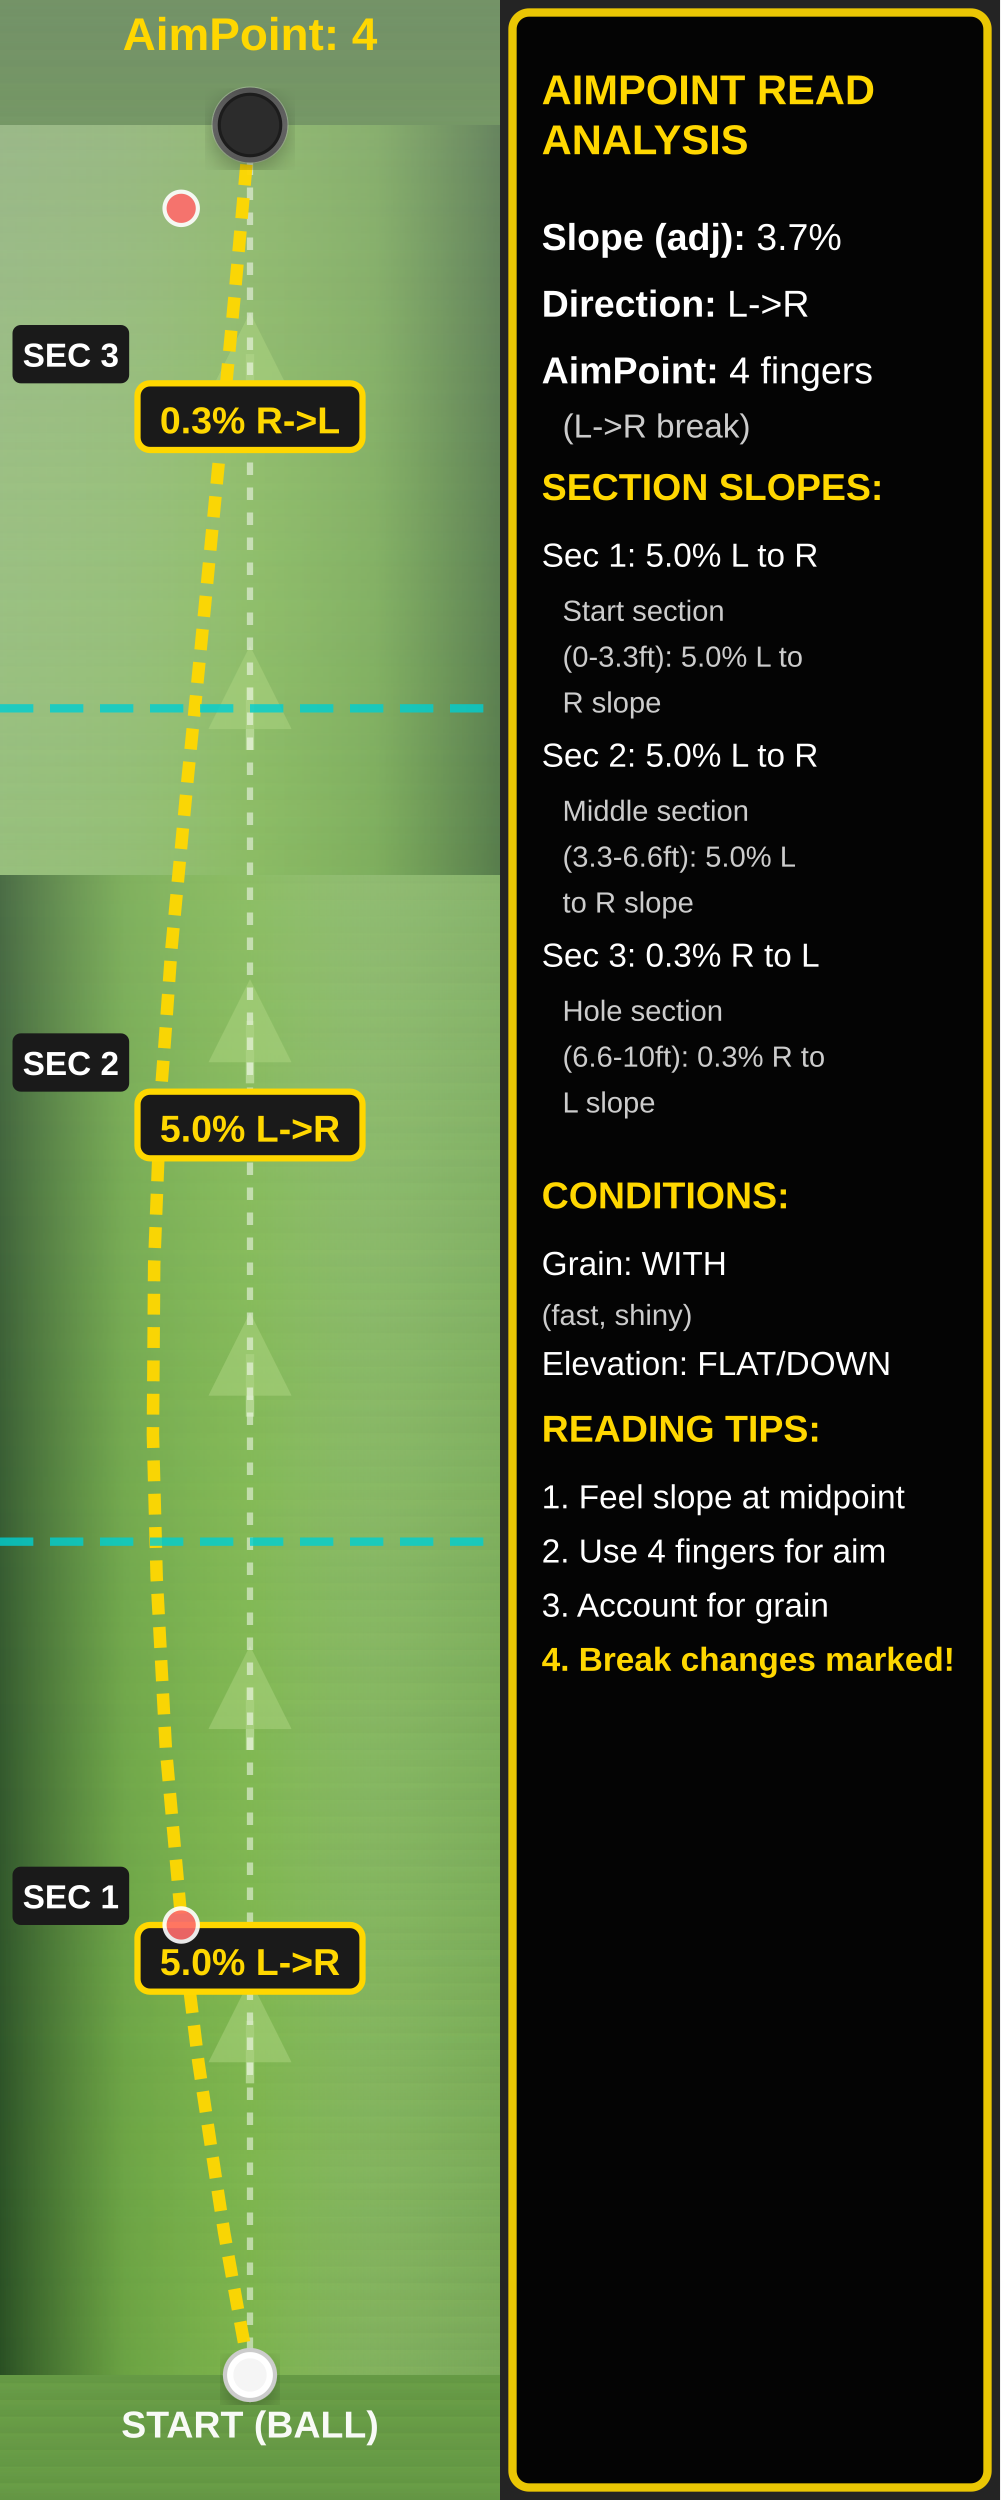
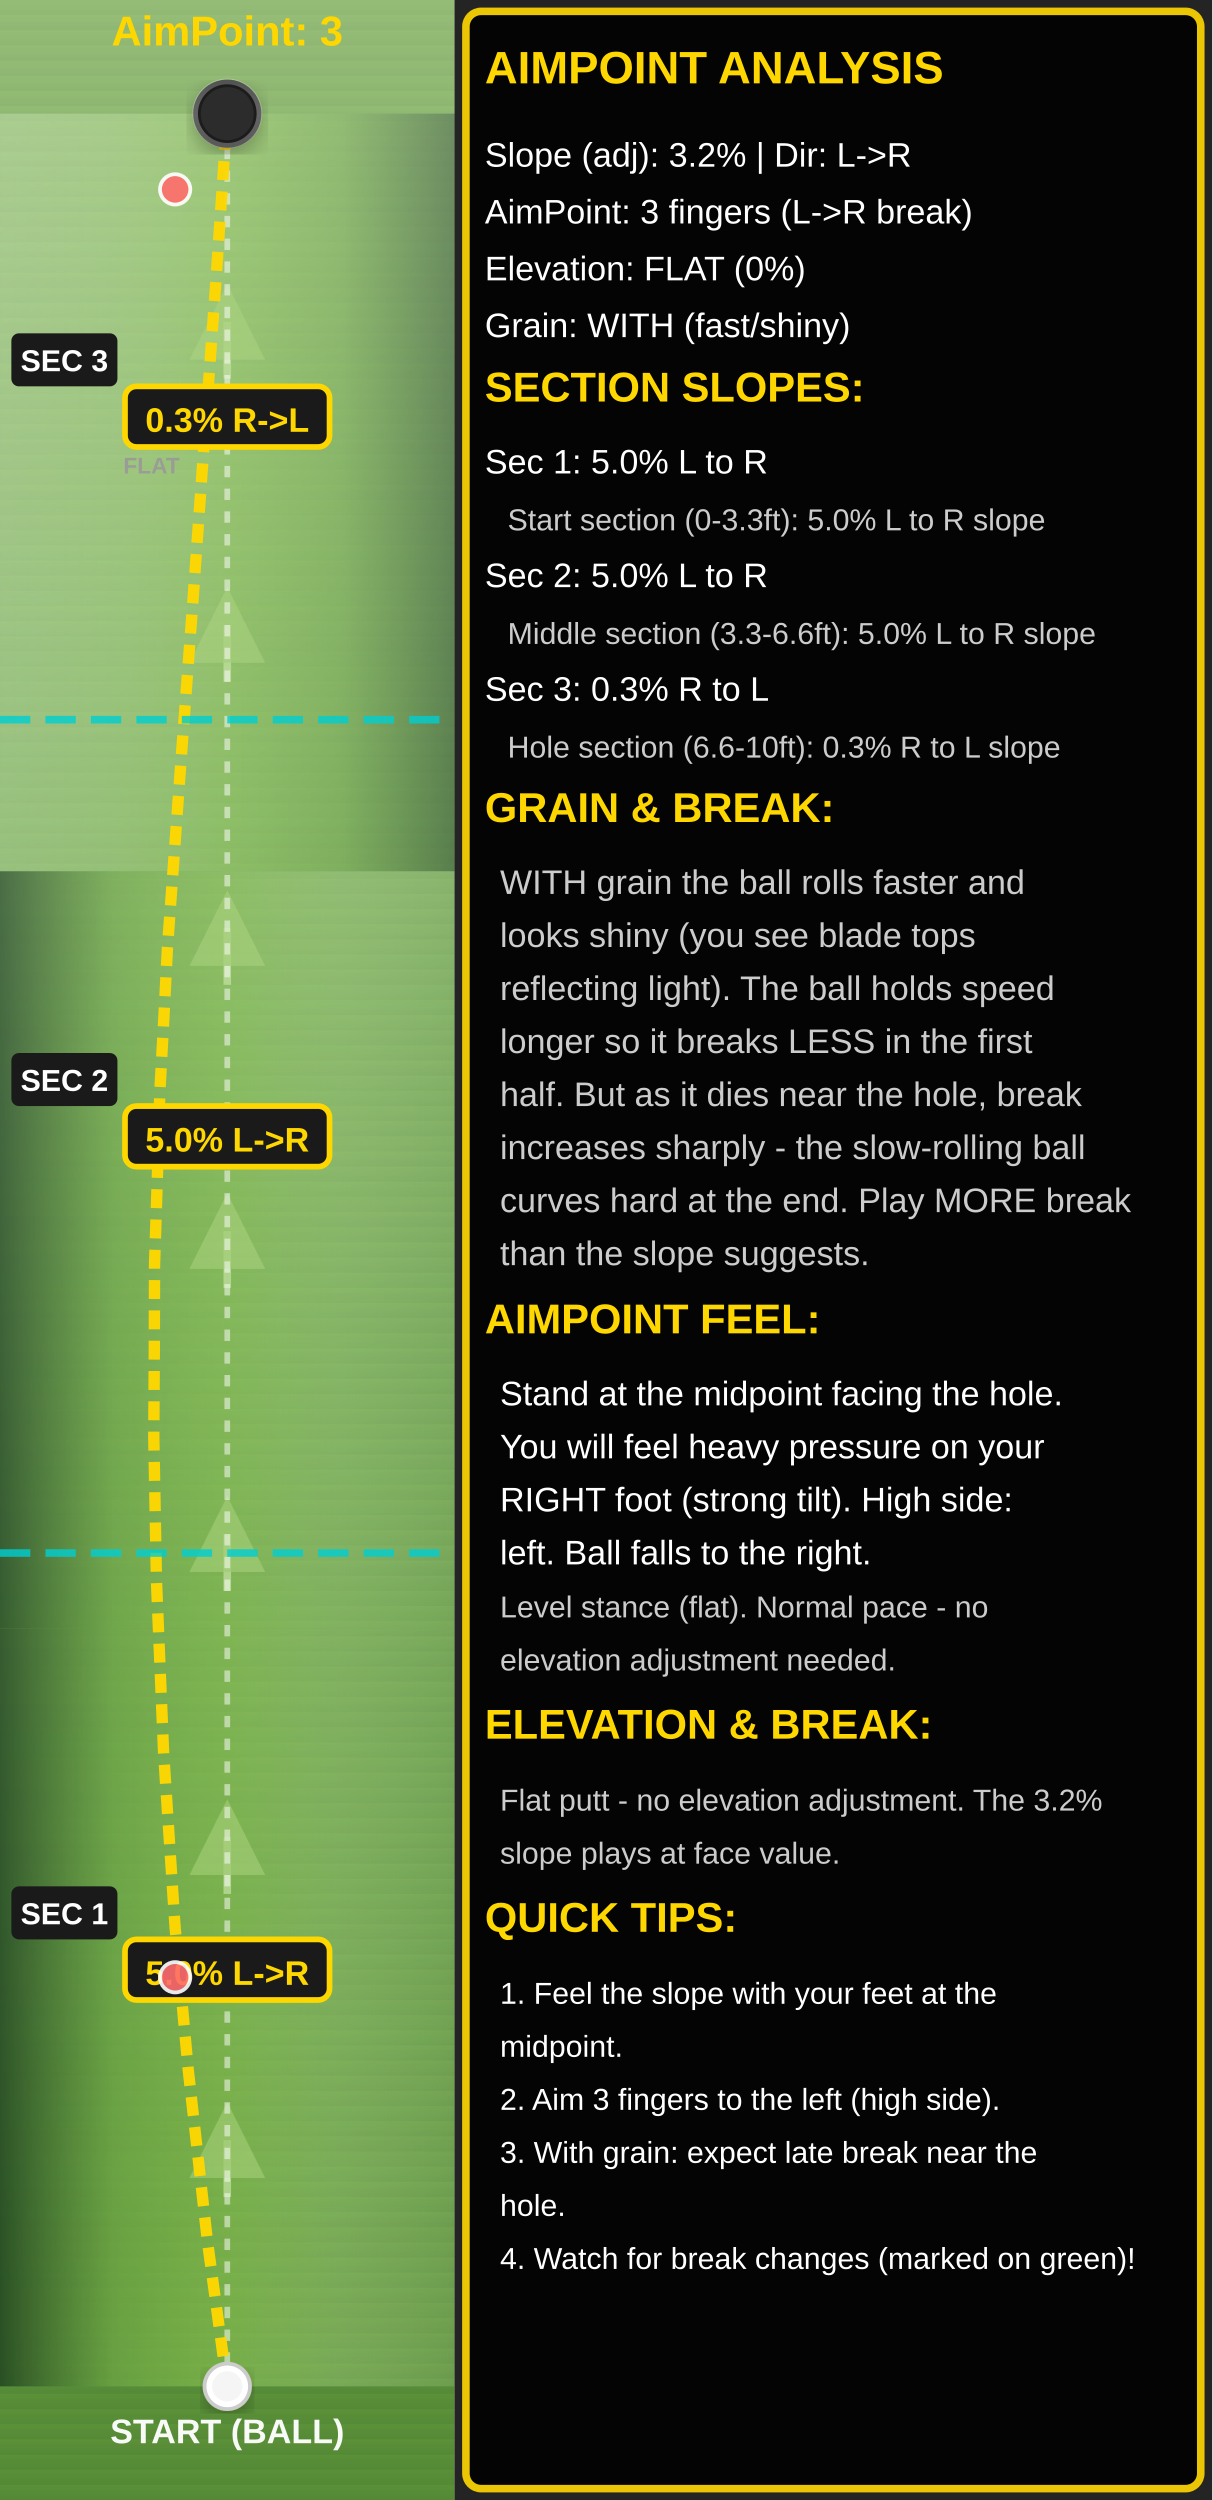
- <svg xmlns="http://www.w3.org/2000/svg" width="240" height="600">
+ <svg xmlns="http://www.w3.org/2000/svg" width="320" height="660">
  <defs>
    <linearGradient id="baseGreen" x1="0%" y1="0%" x2="0%" y2="100%">
      <stop offset="0%" style="stop-color:#689F38;stop-opacity:1" />
      <stop offset="50%" style="stop-color:#558B2F;stop-opacity:1" />
      <stop offset="100%" style="stop-color:#4A7C27;stop-opacity:1" />
    </linearGradient>
    <linearGradient id="grainGradient" x1="0%" y1="0%" x2="0%" y2="100%">
      <stop offset="0%" style="stop-color:#E8F5E9;stop-opacity:0.6" />
      <stop offset="30%" style="stop-color:#C8E6C9;stop-opacity:0.5" />
      <stop offset="60%" style="stop-color:#A5D6A7;stop-opacity:0.35" />
      <stop offset="100%" style="stop-color:#81C784;stop-opacity:0.2" />
    </linearGradient>
    <linearGradient id="elevationGradient" x1="0%" y1="0%" x2="0%" y2="100%">
-       <stop offset="0%" style="stop-color:#1B3D14;stop-opacity:1.0" />
-       <stop offset="20%" style="stop-color:#4A7C27;stop-opacity:0.85" />
-       <stop offset="50%" style="stop-color:#689F38;stop-opacity:0.6" />
-       <stop offset="80%" style="stop-color:#8BC34A;stop-opacity:0.4" />
-       <stop offset="100%" style="stop-color:#AED581;stop-opacity:0.3" />
+       <stop offset="0%" style="stop-color:#689F38;stop-opacity:0.15" />
+       <stop offset="100%" style="stop-color:#689F38;stop-opacity:0.15" />
    </linearGradient>
    <linearGradient id="breakGradientSec1" x1="0%" y1="0%" x2="100%" y2="0%">
      <stop offset="0%" style="stop-color:#1B3D14;stop-opacity:1.0" />
      <stop offset="25%" style="stop-color:#689F38;stop-opacity:0.8" />
      <stop offset="50%" style="stop-color:#8BC34A;stop-opacity:0.6" />
      <stop offset="75%" style="stop-color:#AED581;stop-opacity:0.4" />
      <stop offset="100%" style="stop-color:#C5E1A5;stop-opacity:0.2" />
    </linearGradient>
    <linearGradient id="breakGradientSec2" x1="0%" y1="0%" x2="100%" y2="0%">
      <stop offset="0%" style="stop-color:#1B3D14;stop-opacity:1.0" />
      <stop offset="25%" style="stop-color:#689F38;stop-opacity:0.8" />
      <stop offset="50%" style="stop-color:#8BC34A;stop-opacity:0.6" />
      <stop offset="75%" style="stop-color:#AED581;stop-opacity:0.4" />
      <stop offset="100%" style="stop-color:#C5E1A5;stop-opacity:0.2" />
    </linearGradient>
    <linearGradient id="breakGradientSec3" x1="0%" y1="0%" x2="100%" y2="0%">
      <stop offset="0%" style="stop-color:#C5E1A5;stop-opacity:0.41" />
      <stop offset="25%" style="stop-color:#AED581;stop-opacity:0.472" />
      <stop offset="50%" style="stop-color:#8BC34A;stop-opacity:0.565" />
      <stop offset="75%" style="stop-color:#689F38;stop-opacity:0.642" />
      <stop offset="100%" style="stop-color:#1B3D14;stop-opacity:0.72" />
    </linearGradient>
    <linearGradient id="holeGrainGradient" x1="50%" y1="0%" x2="50%" y2="100%">
      <stop offset="0%" style="stop-color:#FFFFFF;stop-opacity:0.3" />
      <stop offset="50%" style="stop-color:#CCCCCC;stop-opacity:0.5" />
      <stop offset="100%" style="stop-color:#999999;stop-opacity:0.6" />
    </linearGradient>
    <filter id="shadow">
      <feDropShadow dx="0" dy="2" stdDeviation="3" flood-opacity="0.3" />
    </filter>
    <marker id="arrowhead-grain" markerWidth="10" markerHeight="10" refX="5" refY="5" orient="auto">
      <polygon points="0,0 10,5 0,10" fill="#AED581" opacity="0.7" />
    </marker>
+     <marker id="arrowhead-elev-up" markerWidth="8" markerHeight="8" refX="4" refY="8" orient="0">
+       <polygon points="4,0 8,8 0,8" fill="#FFA726" opacity="0.85" />
+     </marker>
+     <marker id="arrowhead-elev-down" markerWidth="8" markerHeight="8" refX="4" refY="0" orient="0">
+       <polygon points="0,0 8,0 4,8" fill="#4FC3F7" opacity="0.85" />
+     </marker>
    <pattern id="grassTexture" x="0" y="0" width="4" height="4" patternUnits="userSpaceOnUse">
      <rect width="4" height="4" fill="url(#baseGreen)" opacity="0.95" />
      <line x1="0" y1="2" x2="4" y2="2" stroke="#5A9B3F" stroke-width="0.5" opacity="0.3" />
    </pattern>
  </defs>
-   <rect width="120" height="600" fill="url(#baseGreen)" />
-   <rect width="120" height="600" fill="url(#grassTexture)" opacity="0.3" />
-   <rect width="120" height="600" fill="url(#elevationGradient)" opacity="0.7" />
-   <rect x="0" y="390.0" width="120" height="180.0" fill="url(#breakGradientSec1)" opacity="1.0" />
-   <rect x="0" y="210.0" width="120" height="180.0" fill="url(#breakGradientSec2)" opacity="1.0" />
-   <rect x="0" y="30" width="120" height="180.0" fill="url(#breakGradientSec3)" opacity="1.0" />
-   <rect width="120" height="600" fill="url(#grainGradient)" opacity="0.6" />
+   <rect width="120" height="660" fill="url(#baseGreen)" />
+   <rect width="120" height="660" fill="url(#grassTexture)" opacity="0.3" />
+   <rect width="120" height="660" fill="url(#elevationGradient)" opacity="0.7" />
+   <rect x="0" y="430.0" width="120" height="200.0" fill="url(#breakGradientSec1)" opacity="1.0" />
+   <rect x="0" y="230.0" width="120" height="200.0" fill="url(#breakGradientSec2)" opacity="1.0" />
+   <rect x="0" y="30" width="120" height="200.0" fill="url(#breakGradientSec3)" opacity="1.0" />
+   <rect width="120" height="660" fill="url(#grainGradient)" opacity="0.6" />
  <line x1="60.0" y1="100" x2="60.0" y2="85" stroke="#C5E1A5" stroke-width="2" opacity="0.7" marker-end="url(#arrowhead-grain)" />
  <line x1="60.0" y1="180" x2="60.0" y2="165" stroke="#C5E1A5" stroke-width="2" opacity="0.7" marker-end="url(#arrowhead-grain)" />
  <line x1="60.0" y1="260" x2="60.0" y2="245" stroke="#C5E1A5" stroke-width="2" opacity="0.7" marker-end="url(#arrowhead-grain)" />
  <line x1="60.0" y1="340" x2="60.0" y2="325" stroke="#C5E1A5" stroke-width="2" opacity="0.7" marker-end="url(#arrowhead-grain)" />
  <line x1="60.0" y1="420" x2="60.0" y2="405" stroke="#C5E1A5" stroke-width="2" opacity="0.7" marker-end="url(#arrowhead-grain)" />
  <line x1="60.0" y1="500" x2="60.0" y2="485" stroke="#C5E1A5" stroke-width="2" opacity="0.7" marker-end="url(#arrowhead-grain)" />
-   <line x1="60.0" y1="570" x2="60.0" y2="30.0" stroke="#FFFFFF" stroke-width="1.5" stroke-dasharray="3,3" opacity="0.5" />
-   <path d="M 60.0 570.0 C 57.9 558.7, 55.8 547.1, 53.8 535.8 C 51.7 522.3, 49.6 508.3, 47.6 494.8 C 46.2 483.5, 44.8 471.9, 43.5 460.6 C 42.3 447.1, 41.0 433.2, 39.8 419.6 C 39.1 406.1, 38.3 392.1, 37.6 378.6 C 37.3 367.3, 37.0 355.7, 36.7 344.4 C 36.8 330.9, 36.9 317.0, 37.0 303.4 C 37.5 289.9, 38.1 275.9, 38.6 262.4 C 39.5 251.1, 40.3 239.5, 41.1 228.2 C 42.4 214.7, 43.7 200.7, 45.0 187.2 C 46.4 173.7, 47.8 159.7, 49.1 146.2 C 50.2 134.9, 51.3 123.3, 52.4 112.0 C 53.7 98.5, 55.0 84.5, 56.3 71.0 C 57.5 57.5, 58.8 43.5, 60.0 30.0" stroke="#FFD700" stroke-width="3" fill="none" stroke-dasharray="5,3" opacity="0.95" />
-   <line x1="0" y1="370.0" x2="120" y2="370.0" stroke="#00CED1" stroke-width="2" opacity="0.8" stroke-dasharray="8,4" />
-   <line x1="0" y1="170.0" x2="120" y2="170.0" stroke="#00CED1" stroke-width="2" opacity="0.8" stroke-dasharray="8,4" />
-   <rect x="3" y="448.0" width="28" height="14" fill="#1A1A1A" rx="2" />
-   <text x="17" y="458.0" font-family="Arial, sans-serif" font-size="8" fill="#FFFFFF" text-anchor="middle" font-weight="bold">SEC 1</text>
-   <rect x="33.0" y="462.0" width="54" height="16" fill="#1A1A1A" rx="3" stroke="#FFD700" stroke-width="1.5" />
-   <text x="60.0" y="474.0" font-family="Arial, sans-serif" font-size="9" fill="#FFD700" text-anchor="middle" font-weight="bold">5.0% L-&gt;R</text>
-   <rect x="3" y="248.0" width="28" height="14" fill="#1A1A1A" rx="2" />
-   <text x="17" y="258.0" font-family="Arial, sans-serif" font-size="8" fill="#FFFFFF" text-anchor="middle" font-weight="bold">SEC 2</text>
-   <rect x="33.0" y="262.0" width="54" height="16" fill="#1A1A1A" rx="3" stroke="#FFD700" stroke-width="1.5" />
-   <text x="60.0" y="274.0" font-family="Arial, sans-serif" font-size="9" fill="#FFD700" text-anchor="middle" font-weight="bold">5.0% L-&gt;R</text>
-   <rect x="3" y="78.0" width="28" height="14" fill="#1A1A1A" rx="2" />
-   <text x="17" y="88.0" font-family="Arial, sans-serif" font-size="8" fill="#FFFFFF" text-anchor="middle" font-weight="bold">SEC 3</text>
-   <rect x="33.0" y="92.0" width="54" height="16" fill="#1A1A1A" rx="3" stroke="#FFD700" stroke-width="1.5" />
-   <text x="60.0" y="104.0" font-family="Arial, sans-serif" font-size="9" fill="#FFD700" text-anchor="middle" font-weight="bold">0.3% R-&gt;L</text>
-   <circle cx="43.486" cy="462" r="4" fill="#FF6B6B" opacity="0.9" stroke="#FFFFFF" stroke-width="1" />
-   <circle cx="43.486" cy="50" r="4" fill="#FF6B6B" opacity="0.9" stroke="#FFFFFF" stroke-width="1" />
-   <text x="60.0" y="12" font-family="Arial, sans-serif" font-size="11" fill="#FFD700" text-anchor="middle" font-weight="bold">AimPoint: 4</text>
+   <line x1="60.0" y1="580" x2="60.0" y2="565" stroke="#C5E1A5" stroke-width="2" opacity="0.7" marker-end="url(#arrowhead-grain)" />
+   <text x="40.0" y="125" font-family="Arial, sans-serif" font-size="6" fill="#999999" text-anchor="middle" font-weight="bold" opacity="0.9">FLAT</text>
+   <line x1="60.0" y1="630" x2="60.0" y2="30.0" stroke="#FFFFFF" stroke-width="1.5" stroke-dasharray="3,3" opacity="0.5" />
+   <path d="M 60.0 630.0 C 58.3 617.5, 56.5 604.6, 54.8 592.0 C 53.1 577.0, 51.4 561.5, 49.7 546.5 C 48.5 533.9, 47.4 521.0, 46.2 508.5 C 45.2 493.4, 44.2 477.9, 43.2 462.9 C 42.6 447.9, 41.9 432.4, 41.3 417.3 C 41.1 404.8, 40.8 391.9, 40.6 379.4 C 40.7 364.3, 40.8 348.8, 40.8 333.8 C 41.3 318.8, 41.8 303.3, 42.2 288.2 C 42.9 275.7, 43.6 262.8, 44.2 250.3 C 45.3 235.2, 46.4 219.7, 47.5 204.7 C 48.6 189.6, 49.8 174.2, 50.9 159.1 C 51.8 146.6, 52.7 133.7, 53.6 121.1 C 54.7 106.1, 55.8 90.6, 56.9 75.6 C 57.9 60.5, 59.0 45.0, 60.0 30.0" stroke="#FFD700" stroke-width="3" fill="none" stroke-dasharray="5,3" opacity="0.95" />
+   <line x1="0" y1="410.0" x2="120" y2="410.0" stroke="#00CED1" stroke-width="2" opacity="0.8" stroke-dasharray="8,4" />
+   <line x1="0" y1="190.0" x2="120" y2="190.0" stroke="#00CED1" stroke-width="2" opacity="0.8" stroke-dasharray="8,4" />
+   <rect x="3" y="498.0" width="28" height="14" fill="#1A1A1A" rx="2" />
+   <text x="17" y="508.0" font-family="Arial, sans-serif" font-size="8" fill="#FFFFFF" text-anchor="middle" font-weight="bold">SEC 1</text>
+   <rect x="33.0" y="512.0" width="54" height="16" fill="#1A1A1A" rx="3" stroke="#FFD700" stroke-width="1.5" />
+   <text x="60.0" y="524.0" font-family="Arial, sans-serif" font-size="9" fill="#FFD700" text-anchor="middle" font-weight="bold">5.0% L-&gt;R</text>
+   <rect x="3" y="278.0" width="28" height="14" fill="#1A1A1A" rx="2" />
+   <text x="17" y="288.0" font-family="Arial, sans-serif" font-size="8" fill="#FFFFFF" text-anchor="middle" font-weight="bold">SEC 2</text>
+   <rect x="33.0" y="292.0" width="54" height="16" fill="#1A1A1A" rx="3" stroke="#FFD700" stroke-width="1.5" />
+   <text x="60.0" y="304.0" font-family="Arial, sans-serif" font-size="9" fill="#FFD700" text-anchor="middle" font-weight="bold">5.0% L-&gt;R</text>
+   <rect x="3" y="88.0" width="28" height="14" fill="#1A1A1A" rx="2" />
+   <text x="17" y="98.0" font-family="Arial, sans-serif" font-size="8" fill="#FFFFFF" text-anchor="middle" font-weight="bold">SEC 3</text>
+   <rect x="33.0" y="102.0" width="54" height="16" fill="#1A1A1A" rx="3" stroke="#FFD700" stroke-width="1.5" />
+   <text x="60.0" y="114.0" font-family="Arial, sans-serif" font-size="9" fill="#FFD700" text-anchor="middle" font-weight="bold">0.3% R-&gt;L</text>
+   <circle cx="46.239" cy="522" r="4" fill="#FF6B6B" opacity="0.9" stroke="#FFFFFF" stroke-width="1" />
+   <circle cx="46.239" cy="50" r="4" fill="#FF6B6B" opacity="0.9" stroke="#FFFFFF" stroke-width="1" />
+   <text x="60.0" y="12" font-family="Arial, sans-serif" font-size="11" fill="#FFD700" text-anchor="middle" font-weight="bold">AimPoint: 3</text>
  <circle cx="60.0" cy="30.0" r="9" fill="#1A1A1A" filter="url(#shadow)" />
  <circle cx="60.0" cy="30.0" r="7" fill="#2C2C2C" />
  <circle cx="60.0" cy="30.0" r="8.5" fill="none" stroke="url(#holeGrainGradient)" stroke-width="1.5" opacity="0.8" />
-   <circle cx="60.0" cy="570" r="6" fill="#FFFFFF" stroke="#CCCCCC" stroke-width="1" filter="url(#shadow)" />
-   <circle cx="60.0" cy="570" r="4" fill="#F5F5F5" />
-   <text x="60.0" y="585" font-family="Arial, sans-serif" font-size="9" fill="#FFFFFF" text-anchor="middle" font-weight="bold" opacity="0.95">START (BALL)</text>
-   <rect x="120" y="0" width="120" height="600" fill="#1A1A1A" opacity="0.95" />
-   <rect x="123" y="3" width="114" height="594" fill="#000000" opacity="0.9" rx="4" stroke="#FFD700" stroke-width="2" />
-   <text x="130" y="25" font-family="Arial, sans-serif" font-size="10" fill="#FFD700" font-weight="bold">AIMPOINT READ</text>
-   <text x="130" y="37" font-family="Arial, sans-serif" font-size="10" fill="#FFD700" font-weight="bold">ANALYSIS</text>
-   <text x="130" y="60" font-family="Arial, sans-serif" font-size="9" fill="#FFFFFF">
-     <tspan font-weight="bold">Slope (adj):</tspan> 3.7%</text>
-   <text x="130" y="76" font-family="Arial, sans-serif" font-size="9" fill="#FFFFFF">
-     <tspan font-weight="bold">Direction:</tspan> L-&gt;R</text>
-   <text x="130" y="92" font-family="Arial, sans-serif" font-size="9" fill="#FFFFFF">
-     <tspan font-weight="bold">AimPoint:</tspan> 4 fingers</text>
-   <text x="135" y="105" font-family="Arial, sans-serif" font-size="8" fill="#CCCCCC">(L-&gt;R break)</text>
-   <text x="130" y="120" font-family="Arial, sans-serif" font-size="9" fill="#FFD700" font-weight="bold">SECTION SLOPES:</text>
-   <text x="130" y="136" font-family="Arial, sans-serif" font-size="8" fill="#FFFFFF">Sec 1: 5.0% L to R</text>
-   <text x="135" y="149" font-family="Arial, sans-serif" font-size="7" fill="#CCCCCC">Start section</text>
-   <text x="135" y="160" font-family="Arial, sans-serif" font-size="7" fill="#CCCCCC">(0-3.3ft): 5.0% L to</text>
-   <text x="135" y="171" font-family="Arial, sans-serif" font-size="7" fill="#CCCCCC">R slope</text>
-   <text x="130" y="184" font-family="Arial, sans-serif" font-size="8" fill="#FFFFFF">Sec 2: 5.0% L to R</text>
-   <text x="135" y="197" font-family="Arial, sans-serif" font-size="7" fill="#CCCCCC">Middle section</text>
-   <text x="135" y="208" font-family="Arial, sans-serif" font-size="7" fill="#CCCCCC">(3.3-6.6ft): 5.0% L</text>
-   <text x="135" y="219" font-family="Arial, sans-serif" font-size="7" fill="#CCCCCC">to R slope</text>
-   <text x="130" y="232" font-family="Arial, sans-serif" font-size="8" fill="#FFFFFF">Sec 3: 0.3% R to L</text>
-   <text x="135" y="245" font-family="Arial, sans-serif" font-size="7" fill="#CCCCCC">Hole section</text>
-   <text x="135" y="256" font-family="Arial, sans-serif" font-size="7" fill="#CCCCCC">(6.6-10ft): 0.3% R to</text>
-   <text x="135" y="267" font-family="Arial, sans-serif" font-size="7" fill="#CCCCCC">L slope</text>
-   <text x="130" y="290" font-family="Arial, sans-serif" font-size="9" fill="#FFD700" font-weight="bold">CONDITIONS:</text>
-   <text x="130" y="306" font-family="Arial, sans-serif" font-size="8" fill="#FFFFFF">Grain: WITH</text>
-   <text x="130" y="318" font-family="Arial, sans-serif" font-size="7" fill="#CCCCCC">(fast, shiny)</text>
-   <text x="130" y="330" font-family="Arial, sans-serif" font-size="8" fill="#FFFFFF">Elevation: FLAT/DOWN</text>
-   <text x="130" y="346" font-family="Arial, sans-serif" font-size="9" fill="#FFD700" font-weight="bold">READING TIPS:</text>
-   <text x="130" y="362" font-family="Arial, sans-serif" font-size="8" fill="#FFFFFF" font-weight="normal">1. Feel slope at midpoint</text>
-   <text x="130" y="375" font-family="Arial, sans-serif" font-size="8" fill="#FFFFFF" font-weight="normal">2. Use 4 fingers for aim</text>
-   <text x="130" y="388" font-family="Arial, sans-serif" font-size="8" fill="#FFFFFF" font-weight="normal">3. Account for grain</text>
-   <text x="130" y="401" font-family="Arial, sans-serif" font-size="8" fill="#FFD700" font-weight="bold">4. Break changes marked!</text>
+   <circle cx="60.0" cy="630" r="6" fill="#FFFFFF" stroke="#CCCCCC" stroke-width="1" filter="url(#shadow)" />
+   <circle cx="60.0" cy="630" r="4" fill="#F5F5F5" />
+   <text x="60.0" y="645" font-family="Arial, sans-serif" font-size="9" fill="#FFFFFF" text-anchor="middle" font-weight="bold" opacity="0.95">START (BALL)</text>
+   <rect x="120" y="0" width="200" height="660" fill="#1A1A1A" opacity="0.95" />
+   <rect x="123" y="3" width="194" height="654" fill="#000000" opacity="0.9" rx="4" stroke="#FFD700" stroke-width="2" />
+   <text x="128" y="22" font-family="Arial, sans-serif" font-size="12" fill="#FFD700" font-weight="bold">AIMPOINT ANALYSIS</text>
+   <text x="128" y="44" font-family="Arial, sans-serif" font-size="9" fill="#FFFFFF">Slope (adj): 3.2%  |  Dir: L-&gt;R</text>
+   <text x="128" y="59" font-family="Arial, sans-serif" font-size="9" fill="#FFFFFF">AimPoint: 3 fingers (L-&gt;R break)</text>
+   <text x="128" y="74" font-family="Arial, sans-serif" font-size="9" fill="#FFFFFF">Elevation: FLAT (0%)</text>
+   <text x="128" y="89" font-family="Arial, sans-serif" font-size="9" fill="#FFFFFF">Grain: WITH (fast/shiny)</text>
+   <text x="128" y="106" font-family="Arial, sans-serif" font-size="11" fill="#FFD700" font-weight="bold">SECTION SLOPES:</text>
+   <text x="128" y="125" font-family="Arial, sans-serif" font-size="9" fill="#FFFFFF">Sec 1: 5.0% L to R</text>
+   <text x="134" y="140" font-family="Arial, sans-serif" font-size="8" fill="#CCCCCC">Start section (0-3.3ft): 5.0% L to R slope</text>
+   <text x="128" y="155" font-family="Arial, sans-serif" font-size="9" fill="#FFFFFF">Sec 2: 5.0% L to R</text>
+   <text x="134" y="170" font-family="Arial, sans-serif" font-size="8" fill="#CCCCCC">Middle section (3.3-6.6ft): 5.0% L to R slope</text>
+   <text x="128" y="185" font-family="Arial, sans-serif" font-size="9" fill="#FFFFFF">Sec 3: 0.3% R to L</text>
+   <text x="134" y="200" font-family="Arial, sans-serif" font-size="8" fill="#CCCCCC">Hole section (6.6-10ft): 0.3% R to L slope</text>
+   <text x="128" y="217" font-family="Arial, sans-serif" font-size="11" fill="#FFD700" font-weight="bold">GRAIN &amp; BREAK:</text>
+   <text x="132" y="236" font-family="Arial, sans-serif" font-size="9" fill="#CCCCCC">WITH grain the ball rolls faster and</text>
+   <text x="132" y="250" font-family="Arial, sans-serif" font-size="9" fill="#CCCCCC">looks shiny (you see blade tops</text>
+   <text x="132" y="264" font-family="Arial, sans-serif" font-size="9" fill="#CCCCCC">reflecting light). The ball holds speed</text>
+   <text x="132" y="278" font-family="Arial, sans-serif" font-size="9" fill="#CCCCCC">longer so it breaks LESS in the first</text>
+   <text x="132" y="292" font-family="Arial, sans-serif" font-size="9" fill="#CCCCCC">half. But as it dies near the hole, break</text>
+   <text x="132" y="306" font-family="Arial, sans-serif" font-size="9" fill="#CCCCCC">increases sharply - the slow-rolling ball</text>
+   <text x="132" y="320" font-family="Arial, sans-serif" font-size="9" fill="#CCCCCC">curves hard at the end. Play MORE break</text>
+   <text x="132" y="334" font-family="Arial, sans-serif" font-size="9" fill="#CCCCCC">than the slope suggests.</text>
+   <text x="128" y="352" font-family="Arial, sans-serif" font-size="11" fill="#FFD700" font-weight="bold">AIMPOINT FEEL:</text>
+   <text x="132" y="371" font-family="Arial, sans-serif" font-size="9" fill="#FFFFFF">Stand at the midpoint facing the hole.</text>
+   <text x="132" y="385" font-family="Arial, sans-serif" font-size="9" fill="#FFFFFF">You will feel heavy pressure on your</text>
+   <text x="132" y="399" font-family="Arial, sans-serif" font-size="9" fill="#FFFFFF">RIGHT foot (strong tilt). High side:</text>
+   <text x="132" y="413" font-family="Arial, sans-serif" font-size="9" fill="#FFFFFF">left. Ball falls to the right.</text>
+   <text x="132" y="427" font-family="Arial, sans-serif" font-size="8" fill="#CCCCCC">Level stance (flat). Normal pace - no</text>
+   <text x="132" y="441" font-family="Arial, sans-serif" font-size="8" fill="#CCCCCC">elevation adjustment needed.</text>
+   <text x="128" y="459" font-family="Arial, sans-serif" font-size="11" fill="#FFD700" font-weight="bold">ELEVATION &amp; BREAK:</text>
+   <text x="132" y="478" font-family="Arial, sans-serif" font-size="8" fill="#CCCCCC">Flat putt - no elevation adjustment. The 3.2%</text>
+   <text x="132" y="492" font-family="Arial, sans-serif" font-size="8" fill="#CCCCCC">slope plays at face value.</text>
+   <text x="128" y="510" font-family="Arial, sans-serif" font-size="11" fill="#FFD700" font-weight="bold">QUICK TIPS:</text>
+   <text x="132" y="529" font-family="Arial, sans-serif" font-size="8" fill="#FFFFFF">1. Feel the slope with your feet at the</text>
+   <text x="132" y="543" font-family="Arial, sans-serif" font-size="8" fill="#FFFFFF">midpoint.</text>
+   <text x="132" y="557" font-family="Arial, sans-serif" font-size="8" fill="#FFFFFF">2. Aim 3 fingers to the left (high side).</text>
+   <text x="132" y="571" font-family="Arial, sans-serif" font-size="8" fill="#FFFFFF">3. With grain: expect late break near the</text>
+   <text x="132" y="585" font-family="Arial, sans-serif" font-size="8" fill="#FFFFFF">hole.</text>
+   <text x="132" y="599" font-family="Arial, sans-serif" font-size="8" fill="#FFFFFF">4. Watch for break changes (marked on green)!</text>
</svg>
